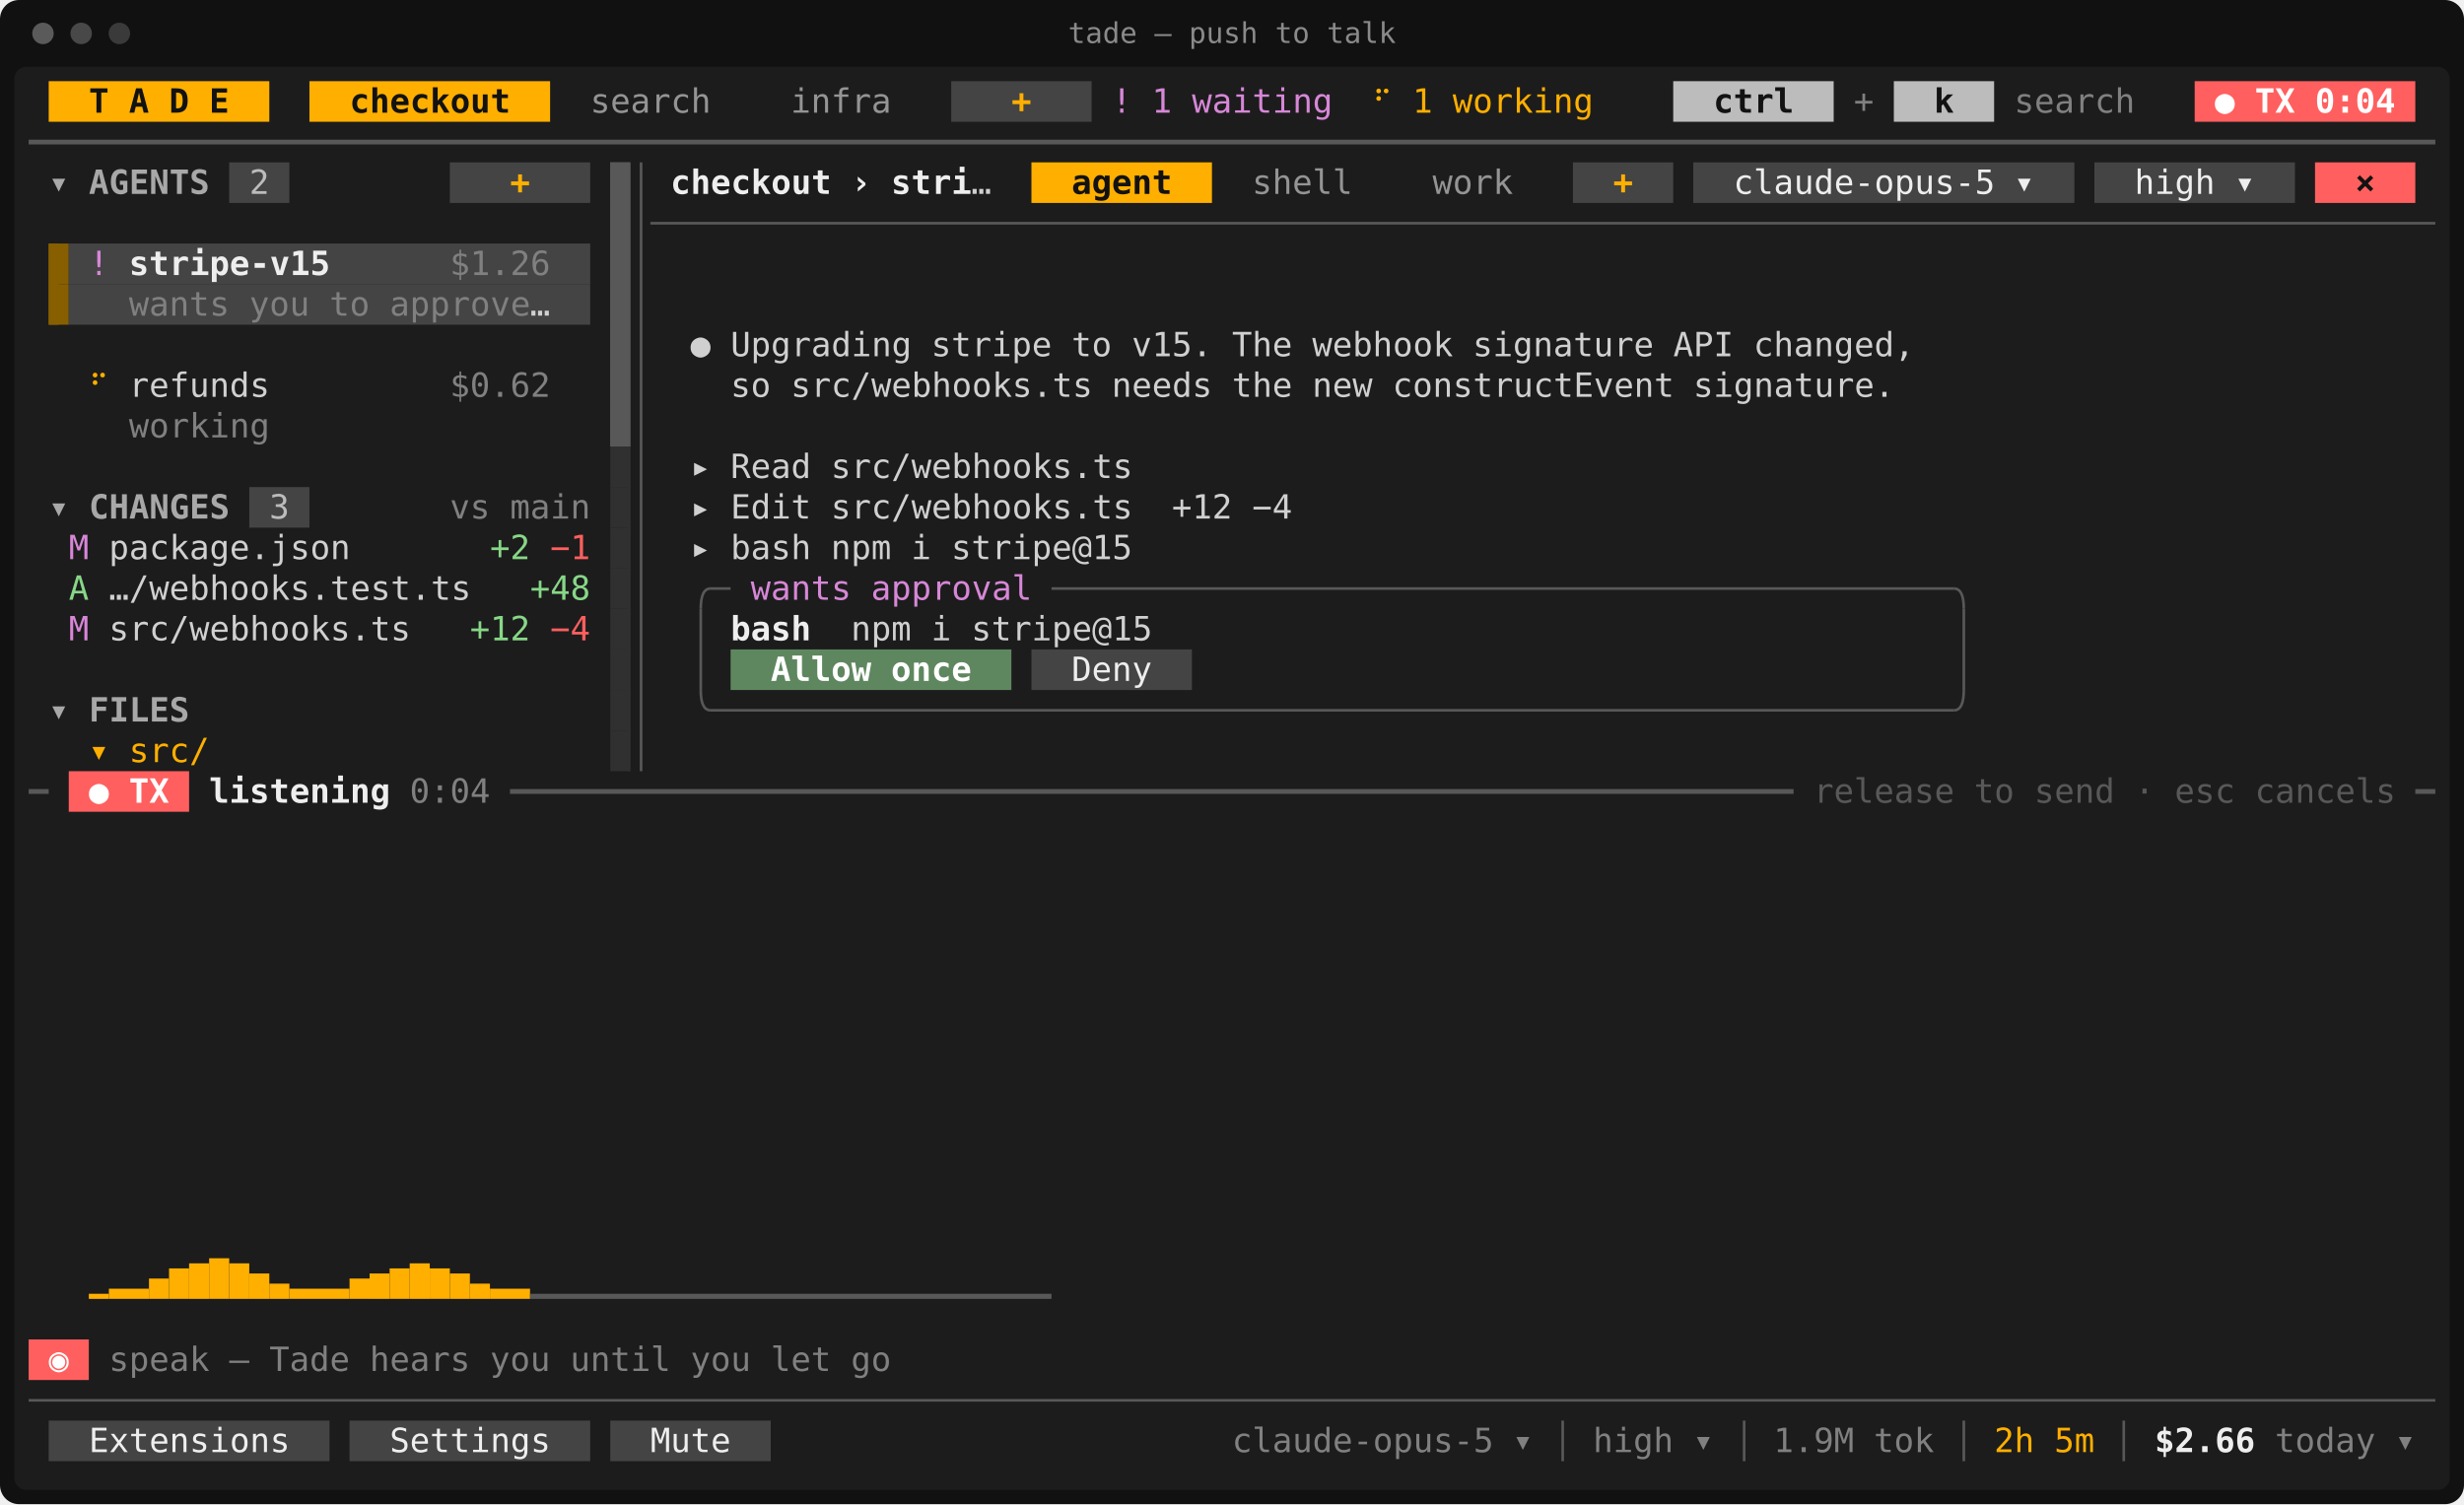
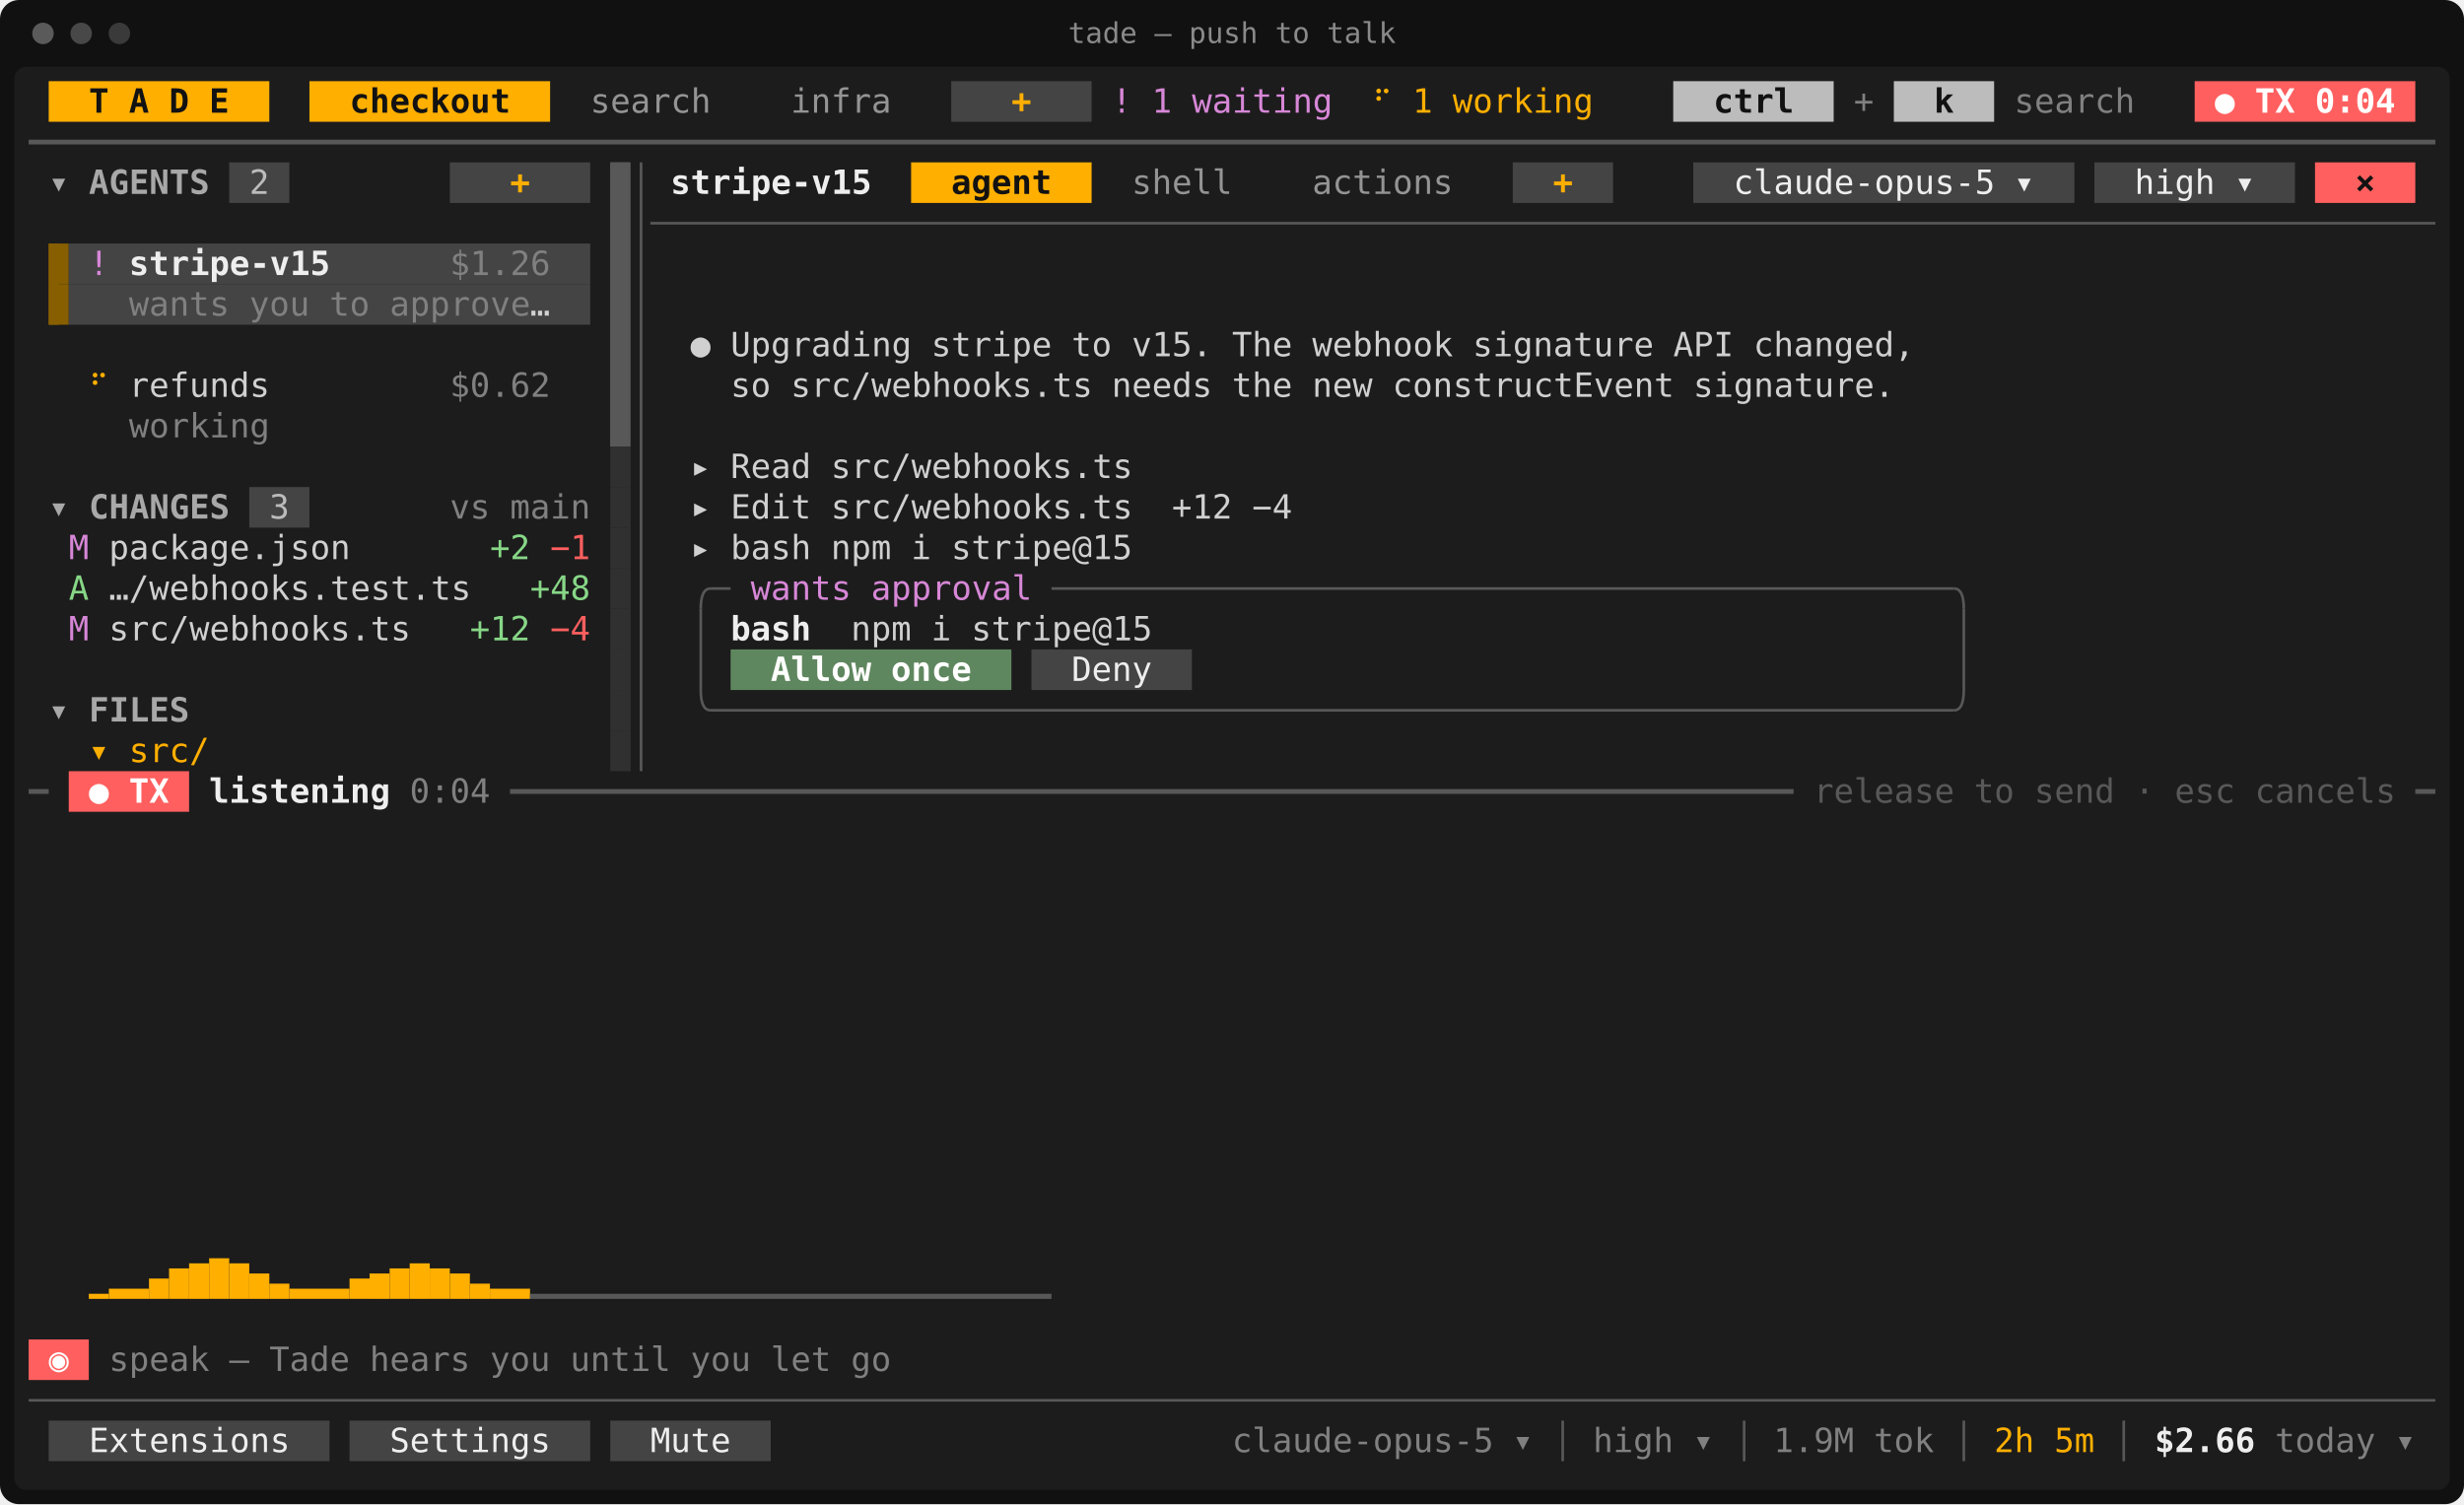
<svg xmlns="http://www.w3.org/2000/svg" viewBox="0 0 1032 630" width="1032" height="630" font-family="ui-monospace,SFMono-Regular,Menlo,Consolas,'DejaVu Sans Mono','Liberation Mono',monospace" font-size="14" role="img" aria-label="tade — push to talk">
  <rect width="1032" height="630" rx="8" fill="#111111" />
  <rect x="6" y="28" width="1020" height="596" rx="5" fill="#1c1c1c" />
  <circle cx="18" cy="14" r="4.5" fill="#5a5a5a" />
  <circle cx="34" cy="14" r="4.5" fill="#484848" />
  <circle cx="50" cy="14" r="4.5" fill="#3a3a3a" />
  <text x="516" y="18" fill="#8a8a8a" font-size="12" text-anchor="middle">tade — push to talk</text>
  <rect x="20.4" y="34" width="92.4" height="17" fill="#ffaf00" />
  <rect x="129.6" y="34" width="100.8" height="17" fill="#ffaf00" />
  <rect x="398.4" y="34" width="58.8" height="17" fill="#444444" />
  <rect x="700.8" y="34" width="67.2" height="17" fill="#bcbcbc" />
  <rect x="793.2" y="34" width="42" height="17" fill="#bcbcbc" />
  <rect x="919.2" y="34" width="92.4" height="17" fill="#ff5f5f" />
  <rect x="96" y="68" width="25.2" height="17" fill="#444444" />
  <rect x="188.4" y="68" width="58.8" height="17" fill="#444444" />
  <rect x="255.6" y="68" width="8.4" height="17" fill="#585858" />
-   <rect x="432" y="68" width="75.6" height="17" fill="#ffaf00" />
-   <rect x="658.8" y="68" width="42" height="17" fill="#444444" />
+   <rect x="381.6" y="68" width="75.6" height="17" fill="#ffaf00" />
+   <rect x="633.6" y="68" width="42" height="17" fill="#444444" />
  <rect x="709.2" y="68" width="159.6" height="17" fill="#444444" />
  <rect x="877.2" y="68" width="84" height="17" fill="#444444" />
  <rect x="969.6" y="68" width="42" height="17" fill="#ff5f5f" />
  <rect x="255.6" y="85" width="8.4" height="17" fill="#585858" />
  <rect x="20.4" y="102" width="8.4" height="17" fill="#875f00" />
  <rect x="28.8" y="102" width="218.4" height="17" fill="#444444" />
  <rect x="255.6" y="102" width="8.4" height="17" fill="#585858" />
  <rect x="20.4" y="119" width="8.4" height="17" fill="#875f00" />
  <rect x="28.8" y="119" width="218.4" height="17" fill="#444444" />
  <rect x="255.6" y="119" width="8.4" height="17" fill="#585858" />
  <rect x="255.6" y="136" width="8.4" height="17" fill="#585858" />
  <rect x="255.6" y="153" width="8.4" height="17" fill="#585858" />
  <rect x="255.6" y="170" width="8.4" height="17" fill="#585858" />
  <rect x="255.6" y="187" width="8.4" height="17" fill="#303030" />
  <rect x="104.4" y="204" width="25.2" height="17" fill="#444444" />
  <rect x="255.6" y="204" width="8.4" height="17" fill="#303030" />
  <rect x="255.6" y="221" width="8.4" height="17" fill="#303030" />
  <rect x="255.6" y="238" width="8.4" height="17" fill="#303030" />
  <rect x="255.6" y="255" width="8.4" height="17" fill="#303030" />
  <rect x="255.6" y="272" width="8.4" height="17" fill="#303030" />
  <rect x="306" y="272" width="117.6" height="17" fill="#5f875f" />
  <rect x="432" y="272" width="67.2" height="17" fill="#444444" />
  <rect x="255.6" y="289" width="8.4" height="17" fill="#303030" />
  <rect x="255.6" y="306" width="8.4" height="17" fill="#303030" />
  <rect x="28.8" y="323" width="50.4" height="17" fill="#ff5f5f" />
  <rect x="12" y="561" width="25.2" height="17" fill="#ff5f5f" />
  <rect x="20.4" y="595" width="117.6" height="17" fill="#444444" />
  <rect x="146.4" y="595" width="100.8" height="17" fill="#444444" />
  <rect x="255.6" y="595" width="67.2" height="17" fill="#444444" />
  <rect x="255.6" y="68" width="8.4" height="119" fill="#585858" />
  <rect x="20.4" y="102" width="4.2" height="34" fill="#875f00" />
  <rect x="262.95" y="187" width="1.05" height="136" fill="#303030" />
  <rect x="37.2" y="541.88" width="8.4" height="2.13" fill="#ffaf00" />
  <rect x="45.6" y="539.75" width="16.8" height="4.25" fill="#ffaf00" />
  <rect x="62.4" y="535.5" width="8.4" height="8.5" fill="#ffaf00" />
  <rect x="70.8" y="531.25" width="8.4" height="12.75" fill="#ffaf00" />
  <rect x="79.2" y="529.13" width="8.4" height="14.88" fill="#ffaf00" />
  <rect x="87.6" y="527" width="8.4" height="17" fill="#ffaf00" />
  <rect x="96" y="529.13" width="8.4" height="14.88" fill="#ffaf00" />
  <rect x="104.4" y="533.38" width="8.4" height="10.63" fill="#ffaf00" />
  <rect x="112.8" y="537.63" width="8.4" height="6.38" fill="#ffaf00" />
  <rect x="121.2" y="539.75" width="25.2" height="4.25" fill="#ffaf00" />
  <rect x="146.4" y="535.5" width="8.4" height="8.5" fill="#ffaf00" />
  <rect x="154.8" y="533.38" width="8.4" height="10.63" fill="#ffaf00" />
  <rect x="163.2" y="531.25" width="8.4" height="12.75" fill="#ffaf00" />
  <rect x="171.6" y="529.13" width="8.4" height="14.88" fill="#ffaf00" />
  <rect x="180" y="531.25" width="8.4" height="12.75" fill="#ffaf00" />
  <rect x="188.4" y="533.38" width="8.4" height="10.63" fill="#ffaf00" />
  <rect x="196.8" y="537.63" width="8.4" height="6.38" fill="#ffaf00" />
  <rect x="205.2" y="539.75" width="16.8" height="4.25" fill="#ffaf00" />
  <rect x="222" y="541.88" width="218.4" height="2.13" fill="#585858" />
  <line x1="12" y1="59.5" x2="1020" y2="59.5" stroke="#585858" stroke-width="2" />
  <line x1="268.5" y1="68" x2="268.5" y2="323" stroke="#585858" stroke-width="1.1" />
  <line x1="272.4" y1="93.5" x2="1020" y2="93.5" stroke="#585858" stroke-width="1.1" />
  <path d="M293.5 255Q293.5 246.5 297.6 246.5" fill="none" stroke="#585858" stroke-width="1.1" />
  <line x1="297.6" y1="246.5" x2="306" y2="246.5" stroke="#585858" stroke-width="1.1" />
  <line x1="440.4" y1="246.5" x2="818.4" y2="246.5" stroke="#585858" stroke-width="1.1" />
  <path d="M822.5 255Q822.5 246.5 818.4 246.5" fill="none" stroke="#585858" stroke-width="1.1" />
  <line x1="293.5" y1="255" x2="293.5" y2="289" stroke="#585858" stroke-width="1.1" />
  <line x1="822.5" y1="255" x2="822.5" y2="289" stroke="#585858" stroke-width="1.1" />
  <path d="M293.5 289Q293.5 297.5 297.6 297.5" fill="none" stroke="#585858" stroke-width="1.1" />
  <line x1="297.6" y1="297.5" x2="818.4" y2="297.5" stroke="#585858" stroke-width="1.1" />
  <path d="M822.5 289Q822.5 297.5 818.4 297.5" fill="none" stroke="#585858" stroke-width="1.1" />
  <line x1="12" y1="331.5" x2="20.4" y2="331.5" stroke="#585858" stroke-width="2" />
  <line x1="213.6" y1="331.5" x2="751.2" y2="331.5" stroke="#585858" stroke-width="2" />
  <line x1="1011.6" y1="331.5" x2="1020" y2="331.5" stroke="#585858" stroke-width="2" />
  <line x1="12" y1="586.5" x2="1020" y2="586.5" stroke="#585858" stroke-width="1.1" />
  <line x1="654.5" y1="595" x2="654.5" y2="612" stroke="#585858" stroke-width="1.1" />
  <line x1="730.5" y1="595" x2="730.5" y2="612" stroke="#585858" stroke-width="1.1" />
  <line x1="822.5" y1="595" x2="822.5" y2="612" stroke="#585858" stroke-width="1.1" />
  <line x1="889.5" y1="595" x2="889.5" y2="612" stroke="#585858" stroke-width="1.1" />
  <text x="37.2" y="47.2" textLength="8.4" lengthAdjust="spacingAndGlyphs" fill="#121212" font-weight="700">T</text>
  <text x="54" y="47.2" textLength="8.4" lengthAdjust="spacingAndGlyphs" fill="#121212" font-weight="700">A</text>
  <text x="70.8" y="47.2" textLength="8.4" lengthAdjust="spacingAndGlyphs" fill="#121212" font-weight="700">D</text>
  <text x="87.6" y="47.2" textLength="8.4" lengthAdjust="spacingAndGlyphs" fill="#121212" font-weight="700">E</text>
  <text x="146.4" y="47.2" textLength="67.2" lengthAdjust="spacingAndGlyphs" fill="#121212" font-weight="700">checkout</text>
  <text x="247.2" y="47.2" textLength="50.4" lengthAdjust="spacingAndGlyphs" fill="#949494">search</text>
  <text x="331.2" y="47.2" textLength="42" lengthAdjust="spacingAndGlyphs" fill="#949494">infra</text>
  <text x="423.6" y="47.2" textLength="8.4" lengthAdjust="spacingAndGlyphs" fill="#ffaf00" font-weight="700">+</text>
  <text x="465.6" y="47.2" textLength="8.4" lengthAdjust="spacingAndGlyphs" fill="#d787d7">!</text>
  <text x="482.4" y="47.2" textLength="8.4" lengthAdjust="spacingAndGlyphs" fill="#d787d7">1</text>
  <text x="499.2" y="47.2" textLength="58.8" lengthAdjust="spacingAndGlyphs" fill="#d787d7">waiting</text>
  <text x="574.8" y="47.2" textLength="8.4" lengthAdjust="spacingAndGlyphs" fill="#ffaf00">⠋</text>
  <text x="591.6" y="47.2" textLength="8.4" lengthAdjust="spacingAndGlyphs" fill="#ffaf00">1</text>
  <text x="608.4" y="47.2" textLength="58.8" lengthAdjust="spacingAndGlyphs" fill="#ffaf00">working</text>
  <text x="717.6" y="47.2" textLength="33.6" lengthAdjust="spacingAndGlyphs" fill="#121212" font-weight="700">ctrl</text>
  <text x="776.4" y="47.2" textLength="8.4" lengthAdjust="spacingAndGlyphs" fill="#808080">+</text>
  <text x="810" y="47.2" textLength="8.4" lengthAdjust="spacingAndGlyphs" fill="#121212" font-weight="700">k</text>
  <text x="843.6" y="47.2" textLength="50.4" lengthAdjust="spacingAndGlyphs" fill="#808080">search</text>
  <text x="927.6" y="47.2" textLength="8.4" lengthAdjust="spacingAndGlyphs" fill="#ffffff" font-weight="700">●</text>
  <text x="944.4" y="47.2" textLength="16.8" lengthAdjust="spacingAndGlyphs" fill="#ffffff" font-weight="700">TX</text>
  <text x="969.6" y="47.2" textLength="33.6" lengthAdjust="spacingAndGlyphs" fill="#ffffff" font-weight="700">0:04</text>
  <text x="20.4" y="81.2" textLength="8.4" lengthAdjust="spacingAndGlyphs" fill="#a8a8a8" font-weight="700">▾</text>
  <text x="37.2" y="81.2" textLength="50.4" lengthAdjust="spacingAndGlyphs" fill="#a8a8a8" font-weight="700">AGENTS</text>
  <text x="104.4" y="81.2" textLength="8.4" lengthAdjust="spacingAndGlyphs" fill="#bcbcbc">2</text>
  <text x="213.6" y="81.2" textLength="8.4" lengthAdjust="spacingAndGlyphs" fill="#ffaf00" font-weight="700">+</text>
-   <text x="280.8" y="81.2" textLength="67.2" lengthAdjust="spacingAndGlyphs" fill="#eeeeee" font-weight="700">checkout</text>
-   <text x="356.4" y="81.2" textLength="8.4" lengthAdjust="spacingAndGlyphs" fill="#eeeeee" font-weight="700">›</text>
-   <text x="373.2" y="81.2" textLength="33.6" lengthAdjust="spacingAndGlyphs" fill="#eeeeee" font-weight="700">stri</text>
-   <text x="406.8" y="81.2" textLength="8.4" lengthAdjust="spacingAndGlyphs" fill="#d0d0d0">…</text>
-   <text x="448.8" y="81.2" textLength="42" lengthAdjust="spacingAndGlyphs" fill="#121212" font-weight="700">agent</text>
-   <text x="524.4" y="81.2" textLength="42" lengthAdjust="spacingAndGlyphs" fill="#949494">shell</text>
-   <text x="600" y="81.2" textLength="33.6" lengthAdjust="spacingAndGlyphs" fill="#949494">work</text>
-   <text x="675.6" y="81.2" textLength="8.4" lengthAdjust="spacingAndGlyphs" fill="#ffaf00" font-weight="700">+</text>
+   <text x="280.8" y="81.2" textLength="84" lengthAdjust="spacingAndGlyphs" fill="#eeeeee" font-weight="700">stripe-v15</text>
+   <text x="398.4" y="81.2" textLength="42" lengthAdjust="spacingAndGlyphs" fill="#121212" font-weight="700">agent</text>
+   <text x="474" y="81.2" textLength="42" lengthAdjust="spacingAndGlyphs" fill="#949494">shell</text>
+   <text x="549.6" y="81.2" textLength="58.8" lengthAdjust="spacingAndGlyphs" fill="#949494">actions</text>
+   <text x="650.4" y="81.2" textLength="8.4" lengthAdjust="spacingAndGlyphs" fill="#ffaf00" font-weight="700">+</text>
  <text x="726" y="81.2" textLength="109.2" lengthAdjust="spacingAndGlyphs" fill="#eeeeee">claude-opus-5</text>
  <text x="843.6" y="81.2" textLength="8.4" lengthAdjust="spacingAndGlyphs" fill="#eeeeee">▾</text>
  <text x="894" y="81.2" textLength="33.6" lengthAdjust="spacingAndGlyphs" fill="#eeeeee">high</text>
  <text x="936" y="81.2" textLength="8.4" lengthAdjust="spacingAndGlyphs" fill="#eeeeee">▾</text>
  <text x="986.4" y="81.2" textLength="8.4" lengthAdjust="spacingAndGlyphs" fill="#121212" font-weight="700">×</text>
  <text x="37.2" y="115.2" textLength="8.4" lengthAdjust="spacingAndGlyphs" fill="#d787d7">!</text>
  <text x="54" y="115.2" textLength="84" lengthAdjust="spacingAndGlyphs" fill="#eeeeee" font-weight="700">stripe-v15</text>
  <text x="188.4" y="115.2" textLength="42" lengthAdjust="spacingAndGlyphs" fill="#808080">$1.26</text>
  <text x="54" y="132.2" textLength="42" lengthAdjust="spacingAndGlyphs" fill="#808080">wants</text>
  <text x="104.4" y="132.2" textLength="25.2" lengthAdjust="spacingAndGlyphs" fill="#808080">you</text>
  <text x="138" y="132.2" textLength="16.8" lengthAdjust="spacingAndGlyphs" fill="#808080">to</text>
  <text x="163.2" y="132.2" textLength="58.8" lengthAdjust="spacingAndGlyphs" fill="#808080">approve</text>
  <text x="222" y="132.2" textLength="8.4" lengthAdjust="spacingAndGlyphs" fill="#d0d0d0">…</text>
  <text x="289.2" y="149.2" textLength="8.4" lengthAdjust="spacingAndGlyphs" fill="#d0d0d0">●</text>
  <text x="306" y="149.2" textLength="75.6" lengthAdjust="spacingAndGlyphs" fill="#d0d0d0">Upgrading</text>
  <text x="390" y="149.2" textLength="50.4" lengthAdjust="spacingAndGlyphs" fill="#d0d0d0">stripe</text>
  <text x="448.8" y="149.2" textLength="16.8" lengthAdjust="spacingAndGlyphs" fill="#d0d0d0">to</text>
  <text x="474" y="149.2" textLength="33.6" lengthAdjust="spacingAndGlyphs" fill="#d0d0d0">v15.</text>
  <text x="516" y="149.2" textLength="25.2" lengthAdjust="spacingAndGlyphs" fill="#d0d0d0">The</text>
  <text x="549.6" y="149.2" textLength="58.8" lengthAdjust="spacingAndGlyphs" fill="#d0d0d0">webhook</text>
  <text x="616.8" y="149.2" textLength="75.6" lengthAdjust="spacingAndGlyphs" fill="#d0d0d0">signature</text>
  <text x="700.8" y="149.2" textLength="25.2" lengthAdjust="spacingAndGlyphs" fill="#d0d0d0">API</text>
  <text x="734.4" y="149.2" textLength="67.2" lengthAdjust="spacingAndGlyphs" fill="#d0d0d0">changed,</text>
  <text x="37.2" y="166.2" textLength="8.4" lengthAdjust="spacingAndGlyphs" fill="#ffaf00">⠋</text>
  <text x="54" y="166.2" textLength="58.8" lengthAdjust="spacingAndGlyphs" fill="#d0d0d0">refunds</text>
  <text x="188.4" y="166.2" textLength="42" lengthAdjust="spacingAndGlyphs" fill="#808080">$0.62</text>
  <text x="306" y="166.2" textLength="16.8" lengthAdjust="spacingAndGlyphs" fill="#d0d0d0">so</text>
  <text x="331.2" y="166.2" textLength="126" lengthAdjust="spacingAndGlyphs" fill="#d0d0d0">src/webhooks.ts</text>
  <text x="465.6" y="166.2" textLength="42" lengthAdjust="spacingAndGlyphs" fill="#d0d0d0">needs</text>
  <text x="516" y="166.2" textLength="25.2" lengthAdjust="spacingAndGlyphs" fill="#d0d0d0">the</text>
  <text x="549.6" y="166.2" textLength="25.2" lengthAdjust="spacingAndGlyphs" fill="#d0d0d0">new</text>
  <text x="583.2" y="166.2" textLength="117.6" lengthAdjust="spacingAndGlyphs" fill="#d0d0d0">constructEvent</text>
  <text x="709.2" y="166.2" textLength="84" lengthAdjust="spacingAndGlyphs" fill="#d0d0d0">signature.</text>
  <text x="54" y="183.2" textLength="58.8" lengthAdjust="spacingAndGlyphs" fill="#808080">working</text>
  <text x="289.2" y="200.2" textLength="8.4" lengthAdjust="spacingAndGlyphs" fill="#d0d0d0">▸</text>
  <text x="306" y="200.2" textLength="33.6" lengthAdjust="spacingAndGlyphs" fill="#d0d0d0">Read</text>
  <text x="348" y="200.2" textLength="126" lengthAdjust="spacingAndGlyphs" fill="#d0d0d0">src/webhooks.ts</text>
  <text x="20.4" y="217.2" textLength="8.4" lengthAdjust="spacingAndGlyphs" fill="#a8a8a8" font-weight="700">▾</text>
  <text x="37.2" y="217.2" textLength="58.8" lengthAdjust="spacingAndGlyphs" fill="#a8a8a8" font-weight="700">CHANGES</text>
  <text x="112.8" y="217.2" textLength="8.4" lengthAdjust="spacingAndGlyphs" fill="#bcbcbc">3</text>
  <text x="188.4" y="217.2" textLength="16.8" lengthAdjust="spacingAndGlyphs" fill="#808080">vs</text>
  <text x="213.6" y="217.2" textLength="33.6" lengthAdjust="spacingAndGlyphs" fill="#808080">main</text>
  <text x="289.2" y="217.2" textLength="8.4" lengthAdjust="spacingAndGlyphs" fill="#d0d0d0">▸</text>
  <text x="306" y="217.2" textLength="33.6" lengthAdjust="spacingAndGlyphs" fill="#d0d0d0">Edit</text>
  <text x="348" y="217.2" textLength="126" lengthAdjust="spacingAndGlyphs" fill="#d0d0d0">src/webhooks.ts</text>
  <text x="490.8" y="217.2" textLength="25.2" lengthAdjust="spacingAndGlyphs" fill="#d0d0d0">+12</text>
  <text x="524.4" y="217.2" textLength="16.8" lengthAdjust="spacingAndGlyphs" fill="#d0d0d0">−4</text>
  <text x="28.8" y="234.2" textLength="8.4" lengthAdjust="spacingAndGlyphs" fill="#d787d7">M</text>
  <text x="45.6" y="234.2" textLength="100.8" lengthAdjust="spacingAndGlyphs" fill="#d0d0d0">package.json</text>
  <text x="205.2" y="234.2" textLength="16.8" lengthAdjust="spacingAndGlyphs" fill="#87d787">+2</text>
  <text x="230.4" y="234.2" textLength="16.8" lengthAdjust="spacingAndGlyphs" fill="#ff5f5f">−1</text>
  <text x="289.2" y="234.2" textLength="8.4" lengthAdjust="spacingAndGlyphs" fill="#d0d0d0">▸</text>
  <text x="306" y="234.2" textLength="33.6" lengthAdjust="spacingAndGlyphs" fill="#d0d0d0">bash</text>
  <text x="348" y="234.2" textLength="25.2" lengthAdjust="spacingAndGlyphs" fill="#d0d0d0">npm</text>
  <text x="381.6" y="234.2" textLength="8.4" lengthAdjust="spacingAndGlyphs" fill="#d0d0d0">i</text>
  <text x="398.4" y="234.2" textLength="75.6" lengthAdjust="spacingAndGlyphs" fill="#d0d0d0">stripe@15</text>
  <text x="28.8" y="251.2" textLength="8.4" lengthAdjust="spacingAndGlyphs" fill="#87d787">A</text>
  <text x="45.6" y="251.2" textLength="151.2" lengthAdjust="spacingAndGlyphs" fill="#d0d0d0">…/webhooks.test.ts</text>
  <text x="222" y="251.2" textLength="25.2" lengthAdjust="spacingAndGlyphs" fill="#87d787">+48</text>
  <text x="314.4" y="251.2" textLength="42" lengthAdjust="spacingAndGlyphs" fill="#d787d7">wants</text>
  <text x="364.8" y="251.2" textLength="67.2" lengthAdjust="spacingAndGlyphs" fill="#d787d7">approval</text>
  <text x="28.8" y="268.2" textLength="8.4" lengthAdjust="spacingAndGlyphs" fill="#d787d7">M</text>
  <text x="45.6" y="268.2" textLength="126" lengthAdjust="spacingAndGlyphs" fill="#d0d0d0">src/webhooks.ts</text>
  <text x="196.8" y="268.2" textLength="25.2" lengthAdjust="spacingAndGlyphs" fill="#87d787">+12</text>
  <text x="230.4" y="268.2" textLength="16.8" lengthAdjust="spacingAndGlyphs" fill="#ff5f5f">−4</text>
  <text x="306" y="268.2" textLength="33.6" lengthAdjust="spacingAndGlyphs" fill="#eeeeee" font-weight="700">bash</text>
  <text x="356.4" y="268.2" textLength="25.2" lengthAdjust="spacingAndGlyphs" fill="#d0d0d0">npm</text>
  <text x="390" y="268.2" textLength="8.4" lengthAdjust="spacingAndGlyphs" fill="#d0d0d0">i</text>
  <text x="406.8" y="268.2" textLength="75.6" lengthAdjust="spacingAndGlyphs" fill="#d0d0d0">stripe@15</text>
  <text x="322.8" y="285.2" textLength="42" lengthAdjust="spacingAndGlyphs" fill="#ffffff" font-weight="700">Allow</text>
  <text x="373.2" y="285.2" textLength="33.6" lengthAdjust="spacingAndGlyphs" fill="#ffffff" font-weight="700">once</text>
  <text x="448.8" y="285.2" textLength="33.6" lengthAdjust="spacingAndGlyphs" fill="#eeeeee">Deny</text>
  <text x="20.4" y="302.2" textLength="8.4" lengthAdjust="spacingAndGlyphs" fill="#a8a8a8" font-weight="700">▾</text>
  <text x="37.2" y="302.2" textLength="42" lengthAdjust="spacingAndGlyphs" fill="#a8a8a8" font-weight="700">FILES</text>
  <text x="37.2" y="319.2" textLength="8.4" lengthAdjust="spacingAndGlyphs" fill="#ffaf00">▾</text>
  <text x="54" y="319.2" textLength="33.6" lengthAdjust="spacingAndGlyphs" fill="#ffaf00">src/</text>
  <text x="37.2" y="336.2" textLength="8.4" lengthAdjust="spacingAndGlyphs" fill="#ffffff" font-weight="700">●</text>
  <text x="54" y="336.2" textLength="16.8" lengthAdjust="spacingAndGlyphs" fill="#ffffff" font-weight="700">TX</text>
  <text x="87.6" y="336.2" textLength="75.6" lengthAdjust="spacingAndGlyphs" fill="#eeeeee" font-weight="700">listening</text>
  <text x="171.6" y="336.2" textLength="33.6" lengthAdjust="spacingAndGlyphs" fill="#808080">0:04</text>
  <text x="759.6" y="336.2" textLength="58.8" lengthAdjust="spacingAndGlyphs" fill="#585858">release</text>
  <text x="826.8" y="336.2" textLength="16.8" lengthAdjust="spacingAndGlyphs" fill="#585858">to</text>
  <text x="852" y="336.2" textLength="33.6" lengthAdjust="spacingAndGlyphs" fill="#585858">send</text>
  <text x="894" y="336.2" textLength="8.4" lengthAdjust="spacingAndGlyphs" fill="#585858">·</text>
  <text x="910.8" y="336.2" textLength="25.2" lengthAdjust="spacingAndGlyphs" fill="#585858">esc</text>
  <text x="944.4" y="336.2" textLength="58.8" lengthAdjust="spacingAndGlyphs" fill="#585858">cancels</text>
  <text x="20.4" y="574.2" textLength="8.4" lengthAdjust="spacingAndGlyphs" fill="#ffffff" font-weight="700">◉</text>
  <text x="45.6" y="574.2" textLength="42" lengthAdjust="spacingAndGlyphs" fill="#808080">speak</text>
  <text x="96" y="574.2" textLength="8.4" lengthAdjust="spacingAndGlyphs" fill="#808080">—</text>
  <text x="112.8" y="574.2" textLength="33.6" lengthAdjust="spacingAndGlyphs" fill="#808080">Tade</text>
  <text x="154.8" y="574.2" textLength="42" lengthAdjust="spacingAndGlyphs" fill="#808080">hears</text>
  <text x="205.2" y="574.2" textLength="25.2" lengthAdjust="spacingAndGlyphs" fill="#808080">you</text>
  <text x="238.8" y="574.2" textLength="42" lengthAdjust="spacingAndGlyphs" fill="#808080">until</text>
  <text x="289.2" y="574.2" textLength="25.2" lengthAdjust="spacingAndGlyphs" fill="#808080">you</text>
  <text x="322.8" y="574.2" textLength="25.2" lengthAdjust="spacingAndGlyphs" fill="#808080">let</text>
  <text x="356.4" y="574.2" textLength="16.8" lengthAdjust="spacingAndGlyphs" fill="#808080">go</text>
  <text x="37.2" y="608.2" textLength="84" lengthAdjust="spacingAndGlyphs" fill="#eeeeee">Extensions</text>
  <text x="163.2" y="608.2" textLength="67.2" lengthAdjust="spacingAndGlyphs" fill="#eeeeee">Settings</text>
  <text x="272.4" y="608.2" textLength="33.6" lengthAdjust="spacingAndGlyphs" fill="#eeeeee">Mute</text>
  <text x="516" y="608.2" textLength="109.2" lengthAdjust="spacingAndGlyphs" fill="#808080">claude-opus-5</text>
  <text x="633.6" y="608.2" textLength="8.4" lengthAdjust="spacingAndGlyphs" fill="#808080">▾</text>
  <text x="667.2" y="608.2" textLength="33.6" lengthAdjust="spacingAndGlyphs" fill="#808080">high</text>
  <text x="709.2" y="608.2" textLength="8.4" lengthAdjust="spacingAndGlyphs" fill="#808080">▾</text>
  <text x="742.8" y="608.2" textLength="33.6" lengthAdjust="spacingAndGlyphs" fill="#808080">1.9M</text>
  <text x="784.8" y="608.2" textLength="25.2" lengthAdjust="spacingAndGlyphs" fill="#808080">tok</text>
  <text x="835.2" y="608.2" textLength="16.8" lengthAdjust="spacingAndGlyphs" fill="#ffaf00">2h</text>
  <text x="860.4" y="608.2" textLength="16.8" lengthAdjust="spacingAndGlyphs" fill="#ffaf00">5m</text>
  <text x="902.4" y="608.2" textLength="42" lengthAdjust="spacingAndGlyphs" fill="#eeeeee" font-weight="700">$2.66</text>
  <text x="952.8" y="608.2" textLength="42" lengthAdjust="spacingAndGlyphs" fill="#808080">today</text>
  <text x="1003.2" y="608.2" textLength="8.4" lengthAdjust="spacingAndGlyphs" fill="#808080">▾</text>
</svg>
